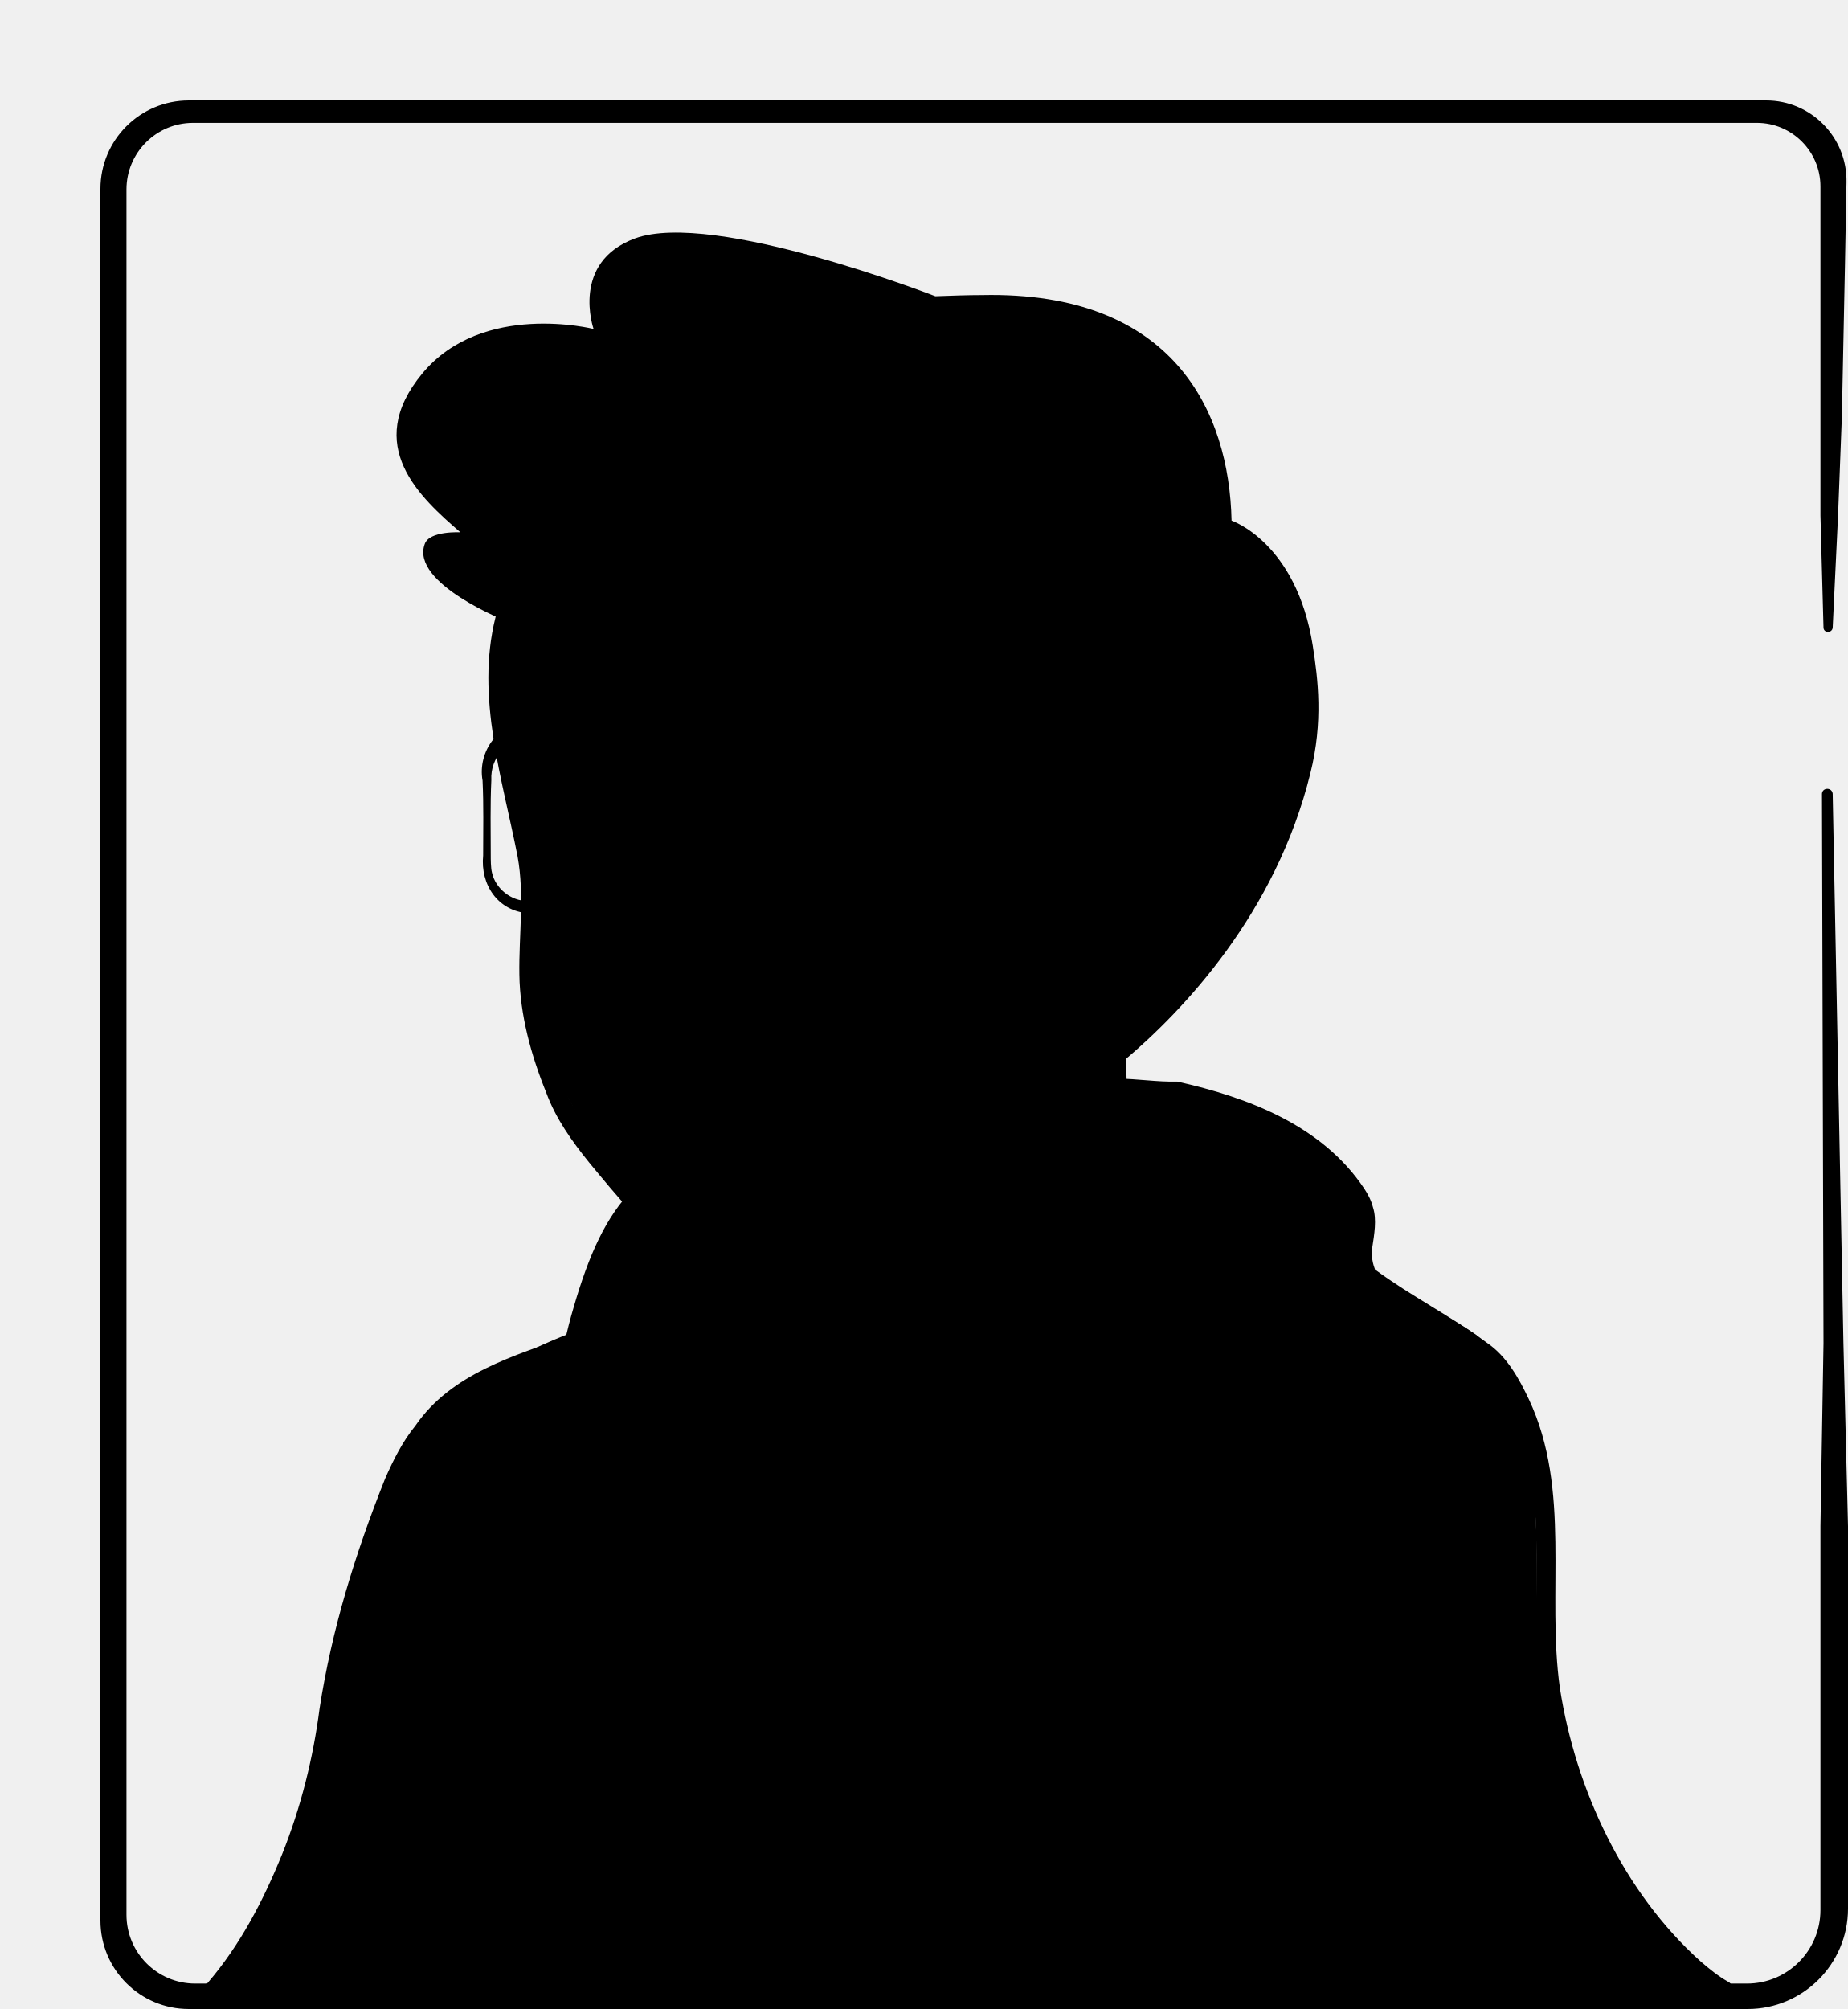
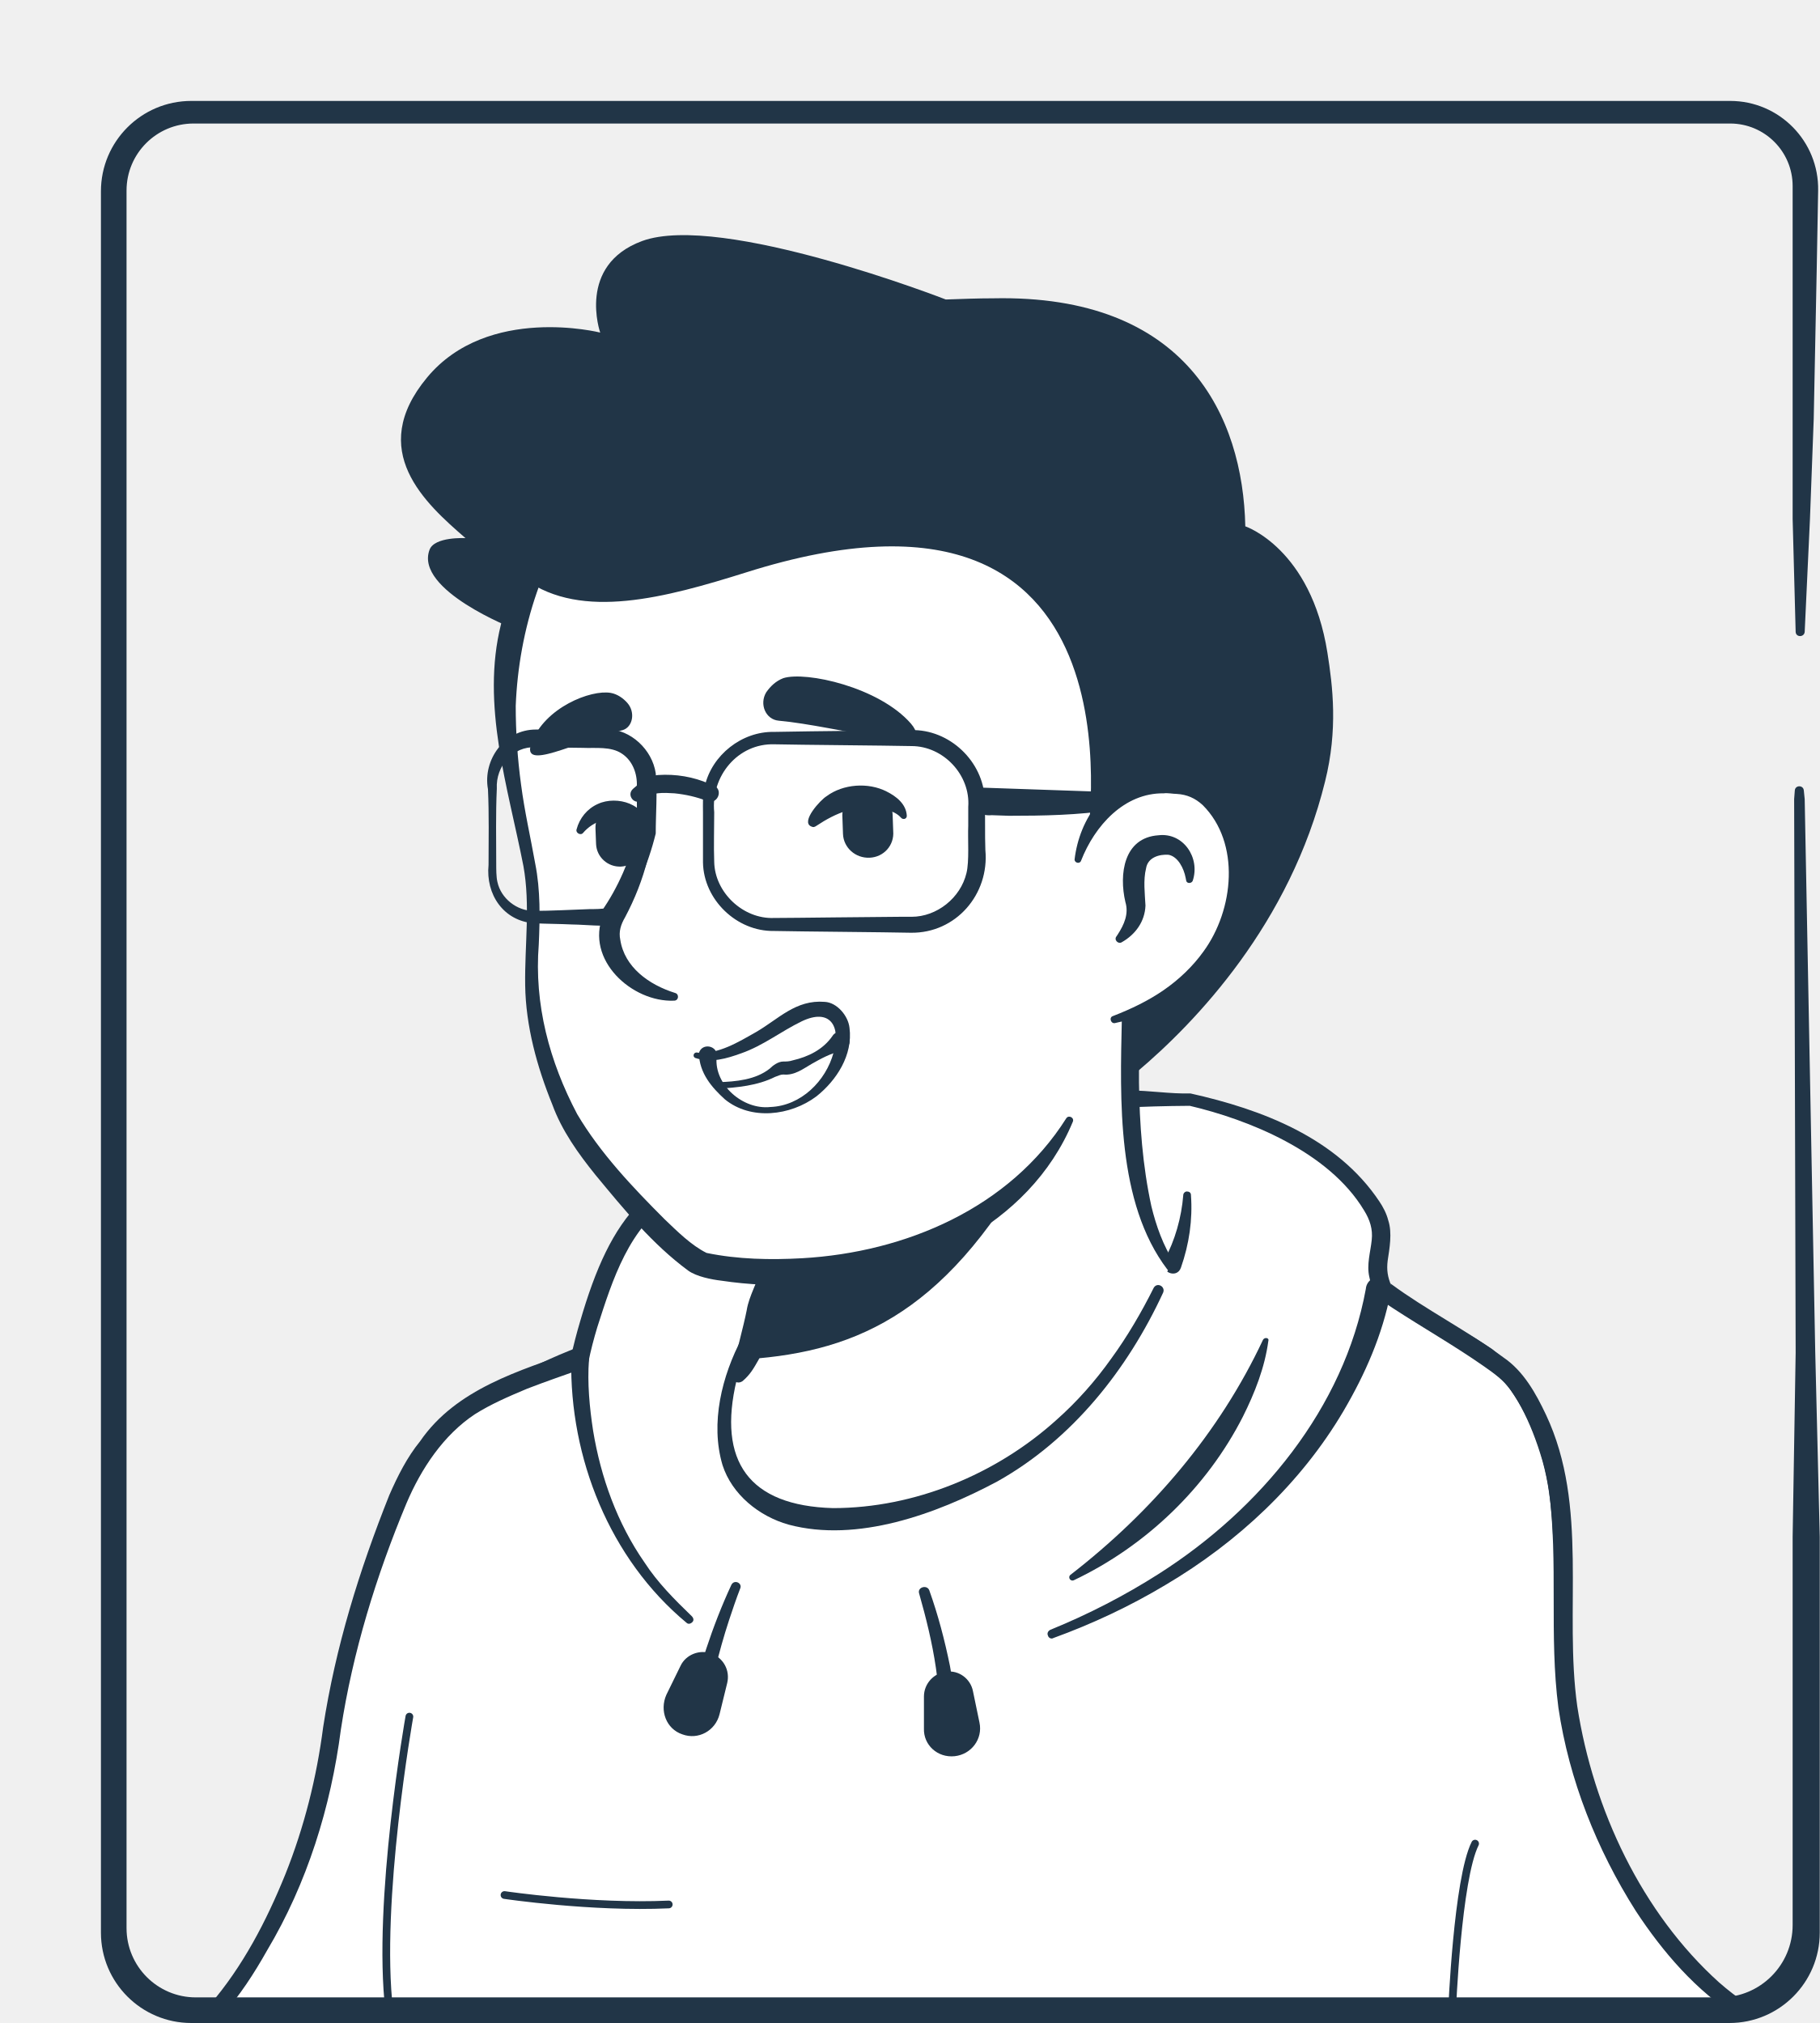
- <svg xmlns="http://www.w3.org/2000/svg" width="460" height="500" fill="currentColor" viewBox="0 0 460 500">
-   <path d="M101.652 404.863c1.018.727 2.181 1.454 3.199 2.181 1.163.727 2.181 1.454 3.345 2.036 1.018.582 1.89 1.164 2.908 1.745.146.146.291.146.437.291 3.344 2.036 6.834 3.927 10.325 5.672a32.89 32.89 0 0 0 3.199 1.599s.145.146.291.146l3.49 1.745c2.327 1.163 4.799 2.181 7.126 3.199 1.163.582 2.472 1.018 3.636 1.455 1.163.436 2.472 1.017 3.635 1.454 1.164.436 2.472 1.018 3.636 1.454h.145c1.164.436 2.472.873 3.636 1.309 2.617.872 5.381 1.745 7.998 2.617.873.291 1.891.582 2.763.873 2.763.873 5.526 1.6 8.289 2.181 1.018.291 2.036.437 3.2.727 2.617.582 5.381 1.164 7.998 1.746.582.145 1.018.145 1.6.29.872.146 1.89.291 2.763.437 1.309.145 2.472.436 3.781.581.582.146 1.163.146 1.745.291.727.146 1.6.291 2.472.291 2.327.291 4.799.582 7.126.873.727.145 1.6.145 2.327.291h.145c1.018.145 2.036.145 3.054.29 1.018.146 2.036.146 3.054.146.582 0 1.309.145 1.891.145 1.163 0 2.181.146 3.199.146 1.454 0 2.763.145 4.217.145h7.272c61.369-.872 116.485-26.904 155.895-68.204 0 0 0-.146.145-.146 4.363-3.926.582-24.867-17.014-38.101-22.105-16.724-75.04-27.194-75.04-27.194s-20.504-3.345-96.562 12.506c-44.5 9.307-78.384 22.832-97.289 59.479-3.926 7.562-7.853 19.196 5.963 25.304Z" />
-   <path d="M192.542 318.48c-27.921 5.672-57.734 11.78-80.711 30.249-7.707 6.253-12.797 15.415-17.014 24.286-2.036 4.363-4.072 8.871-5.672 13.67-.872 3.199-2.181 6.835-1.454 10.616.145 1.018 1.018 2.327 1.745 3.054 3.345 3.344 6.98 5.38 10.616 7.998 21.377 14.833 45.954 25.304 71.404 30.83 56.715 12.361 118.085 2.763 167.965-27.049 16.579-10.034 31.848-22.25 44.937-36.647 1.454-1.745 1.454-4.654 1.454-6.544-.146-4.363-1.309-8.58-2.763-12.507-3.49-9.016-7.999-18.032-15.706-24.286-5.526-3.781-11.489-6.98-17.597-9.598-19.196-8.143-39.41-13.815-60.205-16.142-1.746-.145-2.036 2.327-.291 2.618 19.923 4.072 39.701 10.18 58.17 18.469 6.689 3.345 13.815 6.253 19.196 11.488 5.09 5.527 8.725 12.361 11.634 19.342 1.89 4.217 3.199 10.907 2.617 14.252-9.161 10.906-19.923 20.504-31.557 28.794-63.696 44.5-160.403 47.408-228.171 10.325-6.108-3.345-12.071-7.126-17.742-11.052-2.763-1.891-5.672-3.491-7.853-5.672-.146-.145 0 0 0 .145 0 .146.145.291.145.291-.145-1.745.437-4.072 1.164-6.398 2.617-8.435 6.835-17.306 11.343-25.014 7.126-11.488 19.196-18.759 31.412-24.576 8.434-3.927 17.305-6.981 26.321-9.889 9.017-2.909 18.179-5.381 27.34-7.562 2.327-.582 1.6-3.927-.727-3.491Z" />
-   <path d="M81.73 425.513c2.763-21.523 14.978-57.734 22.395-67.477 8.144-10.616 11.488-13.961 38.683-23.123 1.454-7.271 6.835-25.595 13.234-33.302 9.743-14.688 36.356-18.033 44.354-16.288 0 0 43.046-15.124 92.636-15.124 15.706 3.49 33.884 10.616 43.773 25.595 6.689 9.889-.873 13.088 2.472 22.104.872 2.327 21.232 13.961 29.521 20.942 3.781 3.053 7.998 10.761 10.907 20.795 5.817 20.505-.436 48.863 6.835 73.585 13.961 47.7 42.319 61.951 42.319 61.951H53.081c.29-.145 22.686-24.286 28.648-69.658Z" />
-   <path d="M83.91 425.804c2.909-19.051 8.726-37.956 16.142-55.698 3.636-8.58 9.162-16.869 16.87-21.959 3.926-2.472 8.289-4.363 12.797-6.253 4.508-1.745 9.162-3.345 13.67-4.945.727-.29 1.309-.872 1.454-1.599.582-2.909 1.309-5.672 2.182-8.58 3.781-11.78 7.853-24.868 18.905-31.703 8.434-5.09 18.469-7.562 28.212-7.998 1.891 0 3.927 0 5.672.291h.581c.146 0 .437 0 .582-.146 6.981-3.345 14.688-5.381 22.25-7.417 22.686-5.235 46.391-7.416 69.659-7.562 14.251 3.345 34.175 11.198 42.9 25.741 1.454 2.326 2.181 4.653 1.891 7.271-.291 2.908-1.309 6.108-.582 9.162.291 1.308.582 2.763 1.163 3.926 1.164 1.6 3.054 2.618 4.508 3.636 7.562 4.944 15.27 9.307 22.541 14.397 2.472 1.745 4.799 3.345 6.544 5.817 5.09 7.271 8.144 15.996 9.453 24.722 2.327 17.742 0 35.774 2.327 53.516 2.617 17.742 9.452 34.902 19.05 50.026 6.69 10.18 14.834 19.633 25.159 26.177l1.018-4.072H53.08l1.6 3.636c4.363-4.945 7.853-10.326 11.052-15.997 9.889-16.579 15.706-35.338 18.178-54.389Zm-4.363-.582c-1.6 12.361-4.653 24.577-9.307 36.211-4.653 11.489-10.47 22.686-18.614 32.139-1.163 1.309-.145 3.781 1.6 3.636h375.777c1.164 0 2.182-1.018 2.182-2.182 0-.872-.437-1.599-1.164-1.89-2.327-1.309-4.653-3.2-6.835-5.09-19.05-17.16-30.975-42.61-34.902-67.914-3.344-23.704 2.909-49.299-7.707-71.839-2.472-5.236-5.526-10.762-10.471-14.107-9.016-6.689-18.905-11.634-27.776-18.178-.145 0-.145-.145-.145-.145.145.145.291.436.291.582-.873-2.036-1.164-3.782-.873-6.108.436-2.909 1.163-6.835.145-9.889-.436-1.745-1.308-3.345-2.181-4.654-10.471-15.706-28.939-22.686-46.536-26.613-4.944.146-10.034-.727-14.979-.727-6.835 0-13.815 1.018-20.65 1.891-19.632 3.054-38.538 8.289-57.879 12.506l1.309-.145c-4.508-.873-8.726-.436-13.088.145-27.922 4.218-37.375 16.433-44.937 42.464-.872 2.909-1.599 5.817-2.327 8.871l1.455-1.745c-13.961 4.945-29.667 9.453-38.538 22.396-3.199 3.926-5.526 8.58-7.562 13.233-7.417 18.615-13.234 37.375-16.288 57.152Z" />
-   <path d="M310.918 329.824c-10.761 22.977-27.485 42.464-47.408 57.879-.728.582 0 1.745.872 1.309 17.742-8.435 32.721-22.832 41.592-40.283 2.908-5.817 5.38-12.07 6.253-18.614.291-.727-.873-1.018-1.309-.291Zm-170.293 4.799c-.436 24.286 9.453 49.153 28.358 64.859.437.437 1.018.291 1.455-.145.436-.436.29-1.018-.146-1.454-4.217-4.072-8.435-8.29-11.634-13.234-6.689-9.598-10.761-20.941-12.652-32.43-.872-5.671-1.454-11.779-1.018-17.451.146-2.763-4.217-3.054-4.363-.145Zm85.656 57.733c3.345 11.78 6.108 24.577 4.508 36.793-.436 2.763 3.781 3.49 4.363.581.727-6.689-.145-13.233-1.309-19.632-1.309-6.399-2.908-12.506-5.09-18.614-.581-1.454-3.054-.727-2.472.872Zm-46.245-2.181c-4.799 10.325-8.144 21.087-10.761 31.993-.291 1.164.436 2.327 1.599 2.618 1.164.291 2.327-.436 2.618-1.6 1.454-8.143 3.345-16.287 5.962-24.286.873-2.617 1.745-5.235 2.763-7.853.582-1.308-1.454-2.326-2.181-.872Z" />
-   <path d="M336.222 317.317c-5.38 29.376-26.031 54.244-50.898 70.095a166.24 166.24 0 0 1-26.759 13.815c-.581.291-.872.873-.581 1.454.145.582.872.873 1.309.582 9.598-3.49 18.905-7.853 27.63-13.088 17.742-10.471 33.303-25.013 43.773-42.755 5.381-9.162 9.598-18.76 11.634-29.23.291-1.745-.872-3.345-2.618-3.636-1.599-.436-3.344.873-3.49 2.763ZM235.007 432.348c4.072-.436 6.981-4.217 6.108-8.289l-1.6-7.708c-.581-3.053-3.49-5.235-6.544-4.799-3.054.291-5.526 2.909-5.526 6.108v7.853c-.145 4.072 3.345 7.271 7.562 6.835Zm-67.041-5.381c3.926 1.455 8.143-.872 9.161-4.944l1.891-7.708c.727-3.053-.873-6.107-3.926-7.271-2.909-1.018-6.254.291-7.563 3.054l-3.49 7.126c-1.745 3.926 0 8.435 3.927 9.743Zm189.488 68.059s1.309-32.429 5.672-41.155M100.78 422.605s-8.144 45.663-4.945 72.421m28.358-28.503s21.523 3.199 40.428 2.327m126.084-156.768c2.036-5.817 2.908-11.779 2.472-17.887 0-.582-.436-.873-1.018-.873-.436 0-.873.436-.873.873-.436 5.526-2.035 11.197-4.653 15.996-1.309 2.909 3.054 4.799 4.072 1.891Zm-98.307 7.707c4.072-9.161 14.106-13.815 22.977-17.014 5.526-1.745 11.634-3.054 17.451-3.927 14.106-2.181 34.029-5.526 48.135-6.98.146 0 .146-.291 0-.291-4.072-.436-8.143-.436-12.215-.436-12.216.291-24.432 1.599-36.502 3.49-12.07 1.89-25.013 5.526-34.175 14.252-2.908 3.053-5.526 6.544-6.253 10.761-.145.436.436.582.582.145Z" />
-   <path d="M178.874 357.163c3.053 14.979 22.831 23.996 56.134 10.471 34.611-13.961 49.589-47.263 53.37-57.152-20.504-38.392-6.253-65.005-6.253-65.005-47.263-4.072-88.564 51.19-88.564 51.19l-6.398 27.34c-.582 2.326-1.745 4.362-3.49 5.817-3.054 5.38-6.69 17.741-4.799 27.339Z" />
-   <path d="M289.105 310.918c-2.763-4.217-4.508-9.161-5.672-13.96-2.181-10.035-2.908-20.215-3.054-30.394v-3.781c.437-3.781 1.746-7.708 3.2-11.198 1.89-4.654-4.945-7.562-7.126-2.909-.291.582-.291 1.6-.291 2.182-.436 19.778-1.309 45.227 11.198 61.66.872.873 2.618-.436 1.745-1.6Zm-97.143-14.542c-2.182 1.309-2.909 3.054-3.2 4.799-.872 3.49-.581 7.271-1.454 10.907-.727 3.49-2.908 6.835-3.49 10.47-.727 3.782-2.909 11.78-3.781 15.706-.291.873.291 1.891 1.309 2.036.581.146 1.018 0 1.454-.291 1.89-1.599 2.763-3.199 3.926-5.235 1.891-3.49 3.2-6.689 4.363-10.616 1.018-3.49.582-7.271 1.454-10.907.727-3.49 2.763-6.835 3.49-10.47.437-1.745.582-3.636-.727-5.817-.872-.873-2.326-1.164-3.344-.582Z" />
-   <path d="M181.491 334.768c27.776-1.454 50.462-10.18 72.567-49.59-18.615 16.433-40.574 22.686-63.696 25.595l-3.054 13.379c-.582 2.327-4.072 9.162-5.817 10.616Z" />
-   <path d="M182.653 329.387c-4.944 9.308-7.853 20.941-4.799 31.267 2.327 7.271 9.017 12.652 16.288 14.688 16.869 4.508 36.356-2.618 51.335-10.616 18.469-10.326 32.139-27.631 40.864-46.536.582-1.455-1.454-2.618-2.326-1.164-3.054 6.108-6.545 12.07-10.471 17.451-3.927 5.526-8.435 10.616-13.525 15.124-14.833 13.379-34.902 21.669-54.97 21.669-20.65-.582-28.503-11.489-23.704-31.558.727-3.199 1.89-6.544 3.49-9.307.872-1.163-1.309-2.472-2.182-1.018Zm-56.278-174.655c-2.618 12.216-3.927 22.105 3.199 54.68 6.98 32.43-10.034 39.119 30.248 91.036 16.433 21.232 56.28 15.269 88.564-6.69 10.907-7.416 15.56-26.467 23.704-39.992 6.399-10.616 9.307.437 17.742-8.725 11.489-12.507 25.304-37.665 18.469-82.165-11.052-72.13-68.204-80.566-110.523-72.567-42.609 8.144-64.423 32.284-71.403 64.423Z" />
-   <path d="M282.561 257.984c3.345-5.672 7.707-10.616 11.779-15.852 3.927-5.38 7.126-11.343 9.744-17.451 17.305-42.464 10.616-102.233-31.848-127.246-17.597-10.18-38.829-12.652-58.607-11.053-42.318 3.054-81.147 22.541-90.308 67.332-4.945 19.778 1.745 40.137 5.526 59.479 1.745 9.598.291 19.487.436 29.376.145 10.034 2.909 20.068 6.69 29.375 2.326 6.399 6.398 12.071 10.616 17.306 6.98 8.435 13.96 17.015 22.831 23.559 2.036 1.454 5.672 2.181 8.144 2.472 6.835 1.018 13.525 1.309 20.36.873 26.758-1.164 55.406-14.107 66.168-39.992.436-1.018-1.018-1.745-1.6-.873-13.961 22.105-39.555 33.012-65.005 34.466-7.853.436-15.851.291-23.559-1.309-3.781-1.89-7.125-5.235-10.325-8.289-7.853-7.853-15.851-16.288-21.523-25.886-6.835-12.943-10.616-27.049-9.452-41.737.291-6.544.436-13.379-.873-19.923-1.163-6.544-2.617-12.797-3.49-19.487a144.14 144.14 0 0 1-1.309-19.341c.727-18.76 6.835-38.102 18.76-52.644 26.322-32.72 88.564-41.3 123.611-18.905 22.105 13.67 32.43 39.264 35.775 64.132 5.09 29.812 3.635 59.188-20.069 80.856l-6.98 7.272c-2.763 3.199 2.181 6.98 4.508 3.49Z" />
-   <path d="M265.401 211.738s4.508-21.813 25.74-19.196c18.324 2.327 24.723 46.246-16.869 58.461" />
-   <path d="M276.162 231.953c3.345-1.891 5.672-5.09 5.817-9.017-.145-2.908-.582-6.253.145-9.161.437-2.763 3.345-3.491 5.527-3.345 2.326.436 3.781 3.345 4.217 5.671 0 .146.145.582.145.728.146.727 1.309.727 1.6 0 1.891-5.672-2.327-11.925-8.435-11.198-8.58.581-9.743 9.598-8.143 16.433.872 2.908-.291 5.526-1.891 7.998l-.291.436c-.727.873.437 2.036 1.309 1.455Zm-116.339-35.63c-2.182 10.326-6.254 19.924-11.343 28.94-4.509 11.052 7.125 21.523 17.451 21.087 1.163 0 1.308-1.6.29-1.891-6.544-2.036-12.506-6.399-13.524-13.088-.436-2.036.145-3.781 1.163-5.526 4.799-9.017 7.708-19.342 6.981-29.522a.51.51 0 0 0-1.018 0Z" />
-   <path d="M266.128 211.884c3.345-8.58 10.616-16.724 20.359-16.578.873-.146 2.327.145 3.2.145 2.472.145 4.508 1.018 6.398 2.763 9.308 9.307 7.708 25.74.146 36.065-2.618 3.636-5.963 6.835-9.744 9.453-3.781 2.618-7.998 4.654-12.506 6.399-1.018.291-.582 1.89.436 1.745 9.743-2.036 19.051-6.835 25.449-14.833 9.889-11.925 11.925-31.848.146-43.482-2.618-2.327-6.253-4.072-9.889-4.072-1.163 0-2.909-.291-4.072 0-6.108.29-11.925 3.344-15.706 8.143-3.345 4.072-5.235 9.017-5.817 13.961 0 .873 1.309 1.164 1.6.291Zm-91.908 48.427c-.146 4.799 6.98 17.014 20.65 11.343 13.234-5.381 17.16-30.685-1.745-18.615-9.598 6.399-15.706 7.417-18.905 7.272Z" />
-   <path d="M171.166 260.456c3.926 1.309 7.707.146 11.343-1.163 5.381-1.891 9.743-5.381 14.833-7.853 6.981-3.345 9.744 1.163 7.853 7.707-1.89 6.981-7.998 13.089-15.56 13.379-6.69.727-13.816-5.38-13.234-12.215.582-2.909-3.636-3.781-4.363-1.018.146 4.944 3.2 8.434 6.399 11.343 6.399 5.235 16.142 4.072 22.541-.727 4.944-3.927 9.016-10.18 8.144-16.87-.291-2.908-3.054-6.253-6.108-6.398-7.126-.582-11.343 4.217-16.87 7.416-4.362 2.473-9.307 5.527-14.397 5.09-.872-.291-1.454.873-.581 1.309Z" />
-   <path d="M204.905 255.075c-2.327 3.345-5.962 5.09-9.744 5.963-.872.29-1.599.29-2.326.29-1.309 0-2.618 1.018-3.345 1.746-3.49 2.763-8.289 3.199-12.652 3.344-1.018 0-1.018 1.745 0 1.6 4.654-.291 9.598-.727 13.961-2.909.872-.29 1.309-.581 2.036-.581 2.763.291 4.944-1.454 6.98-2.618 2.327-1.309 4.654-2.618 7.417-3.199 1.309-.291 2.036-1.454 1.89-2.763-.291-2.036-3.199-2.618-4.217-.873Zm-13.235-77.657c-3.199-.291-4.799-4.072-3.054-6.98 1.018-1.455 2.327-2.763 4.218-3.49 5.526-1.746 23.558 2.181 31.411 11.197 6.981 8.289-18.032.582-32.575-.727Zm-38.392 2.327c2.472-.727 3.199-4.363 1.163-6.69-1.018-1.163-2.472-2.181-4.072-2.472-4.944-.873-16.287 3.636-19.487 12.216-2.908 7.416 10.616-.146 22.396-3.054Zm60.787 31.412c3.49-.146 6.108-3.054 5.817-6.544l-.146-4.072c-.145-3.49-3.053-6.108-6.544-5.817-3.49.145-6.108 3.054-5.817 6.544l.146 4.072c.145 3.345 3.054 5.962 6.544 5.817Zm-61.223 2.181c3.199-.145 5.671-2.908 5.526-6.108l-.145-3.781c-.146-3.199-2.909-5.671-6.108-5.526-3.2.145-5.672 2.909-5.527 6.108l.146 3.781c.145 3.199 2.908 5.671 6.108 5.526Z" />
-   <path d="M200.977 203.304c4.799-3.2 10.035-5.381 15.852-4.218 1.89.291 3.781.873 4.944 2.182.436.581 1.454.436 1.454-.436-.145-2.909-2.617-4.8-4.944-5.963-4.508-2.327-10.762-1.89-14.833 1.163-1.455.873-6.399 6.254-3.782 7.417.582.291.873.146 1.309-.145Zm-41.591.727c0-6.108-7.562-8.289-12.215-6.108-2.618 1.164-4.508 3.49-5.235 6.253-.291.873 1.017 1.6 1.599.873 2.472-2.909 6.69-4.363 10.034-2.618 1.018.582 1.164 1.018 1.455 1.6 0 2.908 4.217 2.763 4.362 0Z" />
-   <path d="M114.595 132.482c-9.889-8.58-24.431-21.523-9.453-39.556 14.979-18.032 42.61-11.052 42.61-11.052s-5.817-16.578 10.325-22.54c19.487-7.127 74.748 14.396 74.748 14.396 4.072-.145 7.999-.29 11.634-.29 47.7-1.019 61.515 29.084 62.097 56.133 0 0 16.142 5.381 20.214 31.121 1.309 8.29 2.617 18.906-.582 31.703-8.58 34.902-31.703 59.188-46.39 71.549-5.527-4.072 4.217-9.744 3.49-16.433 31.557-15.415 24.722-52.789 7.853-54.971-12.943-1.599-19.778 5.963-22.977 12.071-1.309 1.745 16.142-95.544-84.492-63.696-19.923 6.253-40.428 11.779-54.389 1.745-1.6 3.054-2.618 6.689-2.909 12.07 0 0-24.286-9.453-20.65-19.342 1.163-3.344 8.871-2.908 8.871-2.908Z" />
-   <path d="M190.505 229.19c6.69.145 27.34.29 33.739.436 11.052.145 19.341-9.453 18.323-20.36-.145-3.635 0-8.725-.145-12.361-.291-9.452-8.725-17.451-18.178-17.16l-24.577.291c-1.89 0-7.271.145-9.162.145-7.853-.145-15.269 5.672-17.014 13.379-.582 2.182-.437 4.509-.437 6.399v12.361c.146 9.162 8.29 17.015 17.451 16.87Zm0-3.2c-7.562.291-14.542-6.253-14.688-13.815-.145-3.927 0-8.144 0-12.216-.872-8.871 5.817-17.015 14.834-16.724 6.253.146 27.194.291 33.738.437 7.853 0 14.543 7.125 13.961 14.978v4.654c-.145 3.199.291 8.725-.436 11.634-1.454 6.108-7.271 10.761-13.525 10.761h-3.054c-4.217 0-26.467.291-30.83.291ZM131.9 183.963l11.488.145c3.2.145 6.981-.436 9.744 1.454 2.617 1.745 3.781 4.945 3.635 7.999 0 3.781 0 7.707.146 11.488l.145-.582c-2.036 7.126-4.799 13.961-9.016 19.924l1.454-.873c-1.163.291-3.199.291-4.363.291-4.362.145-9.452.436-13.815.436-4.072 0-7.998-3.054-8.871-7.126-.291-1.163-.291-3.199-.291-4.362 0-6.254-.145-12.361.146-18.615-.291-5.526 3.926-10.47 9.598-10.179Zm0-4.363c-7.708 0-13.088 7.416-11.78 14.688.291 6.253.146 12.361.146 18.614-.727 7.271 3.635 13.815 11.197 14.397 3.2.146 6.254.146 9.308.291 1.599 0 5.526.291 6.98.291.727.145 1.891 0 2.618 0 .581 0 1.163-.436 1.454-.873 4.508-6.689 7.707-14.106 9.598-21.813 0-4.945.436-9.889 0-14.834-.873-5.817-6.108-10.761-12.07-10.907-4.072-.145-13.379.146-17.451.146Z" />
-   <path d="M174.655 192.979c-3.927-1.745-8.29-2.472-12.652-2.182-1.455.146-2.909.582-4.218 1.746l-1.89 1.599c-1.891 1.6.436 4.363 2.327 2.763 2.326-2.036 5.089-1.745 7.853-1.599 2.763.291 5.38.872 7.998 1.89 2.472 1.018 4.072-2.617 1.745-3.781l-1.163-.436Zm65.441 5.235c1.018 2.327 2.181 2.618 4.072 2.472l4.217.146c8.435 0 17.015-.146 25.449-1.454 2.909-.146 3.054-4.218.146-4.363l-33.739-1.164c-1.018 0-1.745 1.018-1.309 1.891l1.164 2.472Z" />
-   <path d="M47 25h392.628c11.19 0 20.203 9.18 19.996 20.369l-.387 20.951-.762 37.226-.953 24.755-1.334 27.92c-.146 1.404-2.215 1.41-2.288 0l-.762-27.92V46.406c0-8.739-7.084-15.822-15.822-15.822H48.046c-9.148 0-16.565 7.417-16.565 16.565v429.399c0 9.457 7.667 17.124 17.124 17.124h386.233c10.107 0 18.3-8.193 18.3-18.3v-95.518l.762-45.508-.381-136.805c.126-1.625 2.5-1.621 2.669 0l2.668 136.618L460 379.854V475c0 13.807-11.193 25-25 25H47c-12.15 0-22-9.85-22-22V47c0-12.15 9.85-22 22-22Z" />
+ <svg xmlns="http://www.w3.org/2000/svg" width="1208" height="1343" fill="none" viewBox="0 0 1208 1343">
+   <path fill="#fff" d="M274.117 1091.76c2.745 1.97 5.882 3.93 8.628 5.89 3.137 1.96 5.882 3.92 9.019 5.49 2.745 1.57 5.098 3.13 7.843 4.7.392.4.785.4 1.177.79 9.019 5.49 18.431 10.59 27.843 15.29a89.029 89.029 0 0 0 8.627 4.32s.393.39.785.39c3.137 1.57 6.274 3.13 9.411 4.7 6.275 3.14 12.942 5.89 19.216 8.63 3.137 1.57 6.667 2.75 9.804 3.92 3.137 1.18 6.667 2.75 9.804 3.92 3.137 1.18 6.667 2.75 9.804 3.93h.392c3.137 1.17 6.667 2.35 9.804 3.52 7.059 2.36 14.51 4.71 21.569 7.06 2.353.79 5.098 1.57 7.451 2.36a236.202 236.202 0 0 0 22.353 5.88c2.745.78 5.49 1.18 8.627 1.96 7.059 1.57 14.51 3.14 21.569 4.71 1.568.39 2.745.39 4.313.78 2.353.39 5.098.78 7.451 1.18 3.53.39 6.667 1.17 10.196 1.56 1.569.4 3.138.4 4.706.79 1.961.39 4.314.78 6.667.78 6.274.79 12.941 1.57 19.216 2.36 1.96.39 4.313.39 6.274.78h.392c2.745.39 5.49.39 8.236.79 2.745.39 5.49.39 8.235.39 1.568 0 3.529.39 5.098.39 3.137 0 5.882.39 8.627.39 3.922 0 7.451.39 11.373.39h19.608c165.49-2.35 314.117-72.55 420.395-183.92 0 0 0-.39.39-.39 11.76-10.588 1.57-67.059-45.883-102.745-59.608-45.098-202.353-73.333-202.353-73.333s-55.294-9.02-260.392 33.725c-120 25.098-211.373 61.569-262.353 160.393-10.589 20.39-21.177 51.76 16.078 68.23Z" />
+   <path fill="#213547" d="M519.215 858.823c-75.294 15.295-155.686 31.765-217.647 81.569-20.784 16.863-34.51 41.569-45.882 65.488-5.49 11.77-10.981 23.92-15.294 36.87-2.353 8.62-5.883 18.43-3.922 28.62.392 2.75 2.745 6.28 4.706 8.24 9.02 9.02 18.823 14.51 28.627 21.57 57.647 40 123.922 68.23 192.549 83.13 152.942 33.34 318.432 7.45 452.942-72.94 44.705-27.06 85.886-60 121.176-98.82 3.92-4.71 3.92-12.55 3.92-17.648-.39-11.765-3.53-23.137-7.45-33.726-9.41-24.313-21.57-48.627-42.352-65.49-14.902-10.196-30.981-18.823-47.451-25.882-51.765-21.961-106.275-37.255-162.353-43.53-4.706-.392-5.49 6.275-.785 7.059 53.726 10.981 107.059 27.451 156.863 49.804 18.039 9.02 37.255 16.863 51.765 30.981 13.723 14.902 23.533 33.333 31.373 52.156 5.1 11.373 8.63 29.412 7.06 38.436-24.71 29.41-53.727 55.29-85.1 77.64-171.764 120-432.549 127.85-615.294 27.85-16.47-9.02-32.549-19.22-47.843-29.81-7.451-5.1-15.294-9.41-21.176-15.29-.393-.39 0 0 0 .39s.392.78.392.78c-.392-4.7 1.176-10.98 3.137-17.25 7.059-22.75 18.431-46.67 30.588-67.451 19.216-30.981 51.765-50.589 84.706-66.275 22.745-10.588 46.667-18.823 70.98-26.667 24.314-7.843 49.02-14.509 73.726-20.392 6.274-1.568 4.314-10.588-1.961-9.412Z" />
+   <path fill="#fff" d="M220.394 1147.45c7.451-58.04 40.392-155.686 60.392-181.961 21.961-28.627 30.98-37.647 104.314-62.353 3.921-19.608 18.431-69.019 35.686-89.804 26.274-39.608 98.039-48.627 119.608-43.921 0 0 116.078-40.785 249.804-40.785 42.353 9.412 91.372 28.628 118.039 69.02 18.039 26.667-2.353 35.294 6.667 59.608 2.352 6.274 57.254 37.647 79.607 56.47 10.199 8.236 21.569 29.02 29.409 56.079 15.69 55.297-1.17 131.767 18.43 198.427 37.65 128.63 114.12 167.06 114.12 167.06H143.139c.784-.39 61.176-65.49 77.255-187.84Z" />
+   <path fill="#213547" d="M226.275 1148.24c7.843-51.38 23.529-102.36 43.529-150.2 9.804-23.138 24.706-45.491 45.49-59.216 10.588-6.667 22.353-11.765 34.51-16.863 12.157-4.706 24.706-9.02 36.863-13.333 1.96-.785 3.529-2.353 3.921-4.314 1.569-7.843 3.53-15.294 5.883-23.137 10.196-31.765 21.176-67.059 50.98-85.49 22.745-13.726 49.804-20.393 76.078-21.569 5.098 0 10.589 0 15.295.784h1.568c.392 0 1.177 0 1.569-.392 18.823-9.02 39.608-14.51 60-20 61.176-14.118 125.098-20 187.843-20.392 38.431 9.02 92.157 30.196 115.686 69.412 3.922 6.274 5.883 12.549 5.098 19.608-.784 7.843-3.529 16.47-1.568 24.705.784 3.53 1.568 7.451 3.137 10.589 3.137 4.313 8.235 7.058 12.157 9.804 20.392 13.333 41.176 25.098 60.784 38.823 6.667 4.706 12.941 9.02 17.652 15.686 13.72 19.608 21.96 43.138 25.49 66.667 6.27 47.848 0 96.468 6.27 144.318 7.06 47.84 25.49 94.11 51.37 134.9 18.04 27.45 40 52.94 67.85 70.59l2.74-10.98H143.137l4.314 9.8c11.765-13.33 21.177-27.84 29.804-43.14 26.667-44.7 42.353-95.29 49.02-146.66Zm-11.765-1.57c-4.314 33.33-12.549 66.27-25.098 97.64-12.549 30.98-28.236 61.18-50.196 86.67-3.138 3.53-.392 10.2 4.313 9.8H1156.86c3.14 0 5.89-2.74 5.89-5.88 0-2.35-1.18-4.31-3.14-5.1-6.28-3.53-12.55-8.62-18.43-13.72-51.38-46.28-83.53-114.9-94.12-183.14-9.02-63.92 7.84-132.94-20.79-193.724-6.66-14.118-14.9-29.02-28.231-38.039-24.313-18.039-50.98-31.373-74.902-49.02-.392 0-.392-.392-.392-.392.392.392.784 1.176.784 1.569-2.353-5.491-3.137-10.196-2.353-16.471 1.177-7.843 3.138-18.431.393-26.667-1.177-4.705-3.53-9.019-5.883-12.549-28.235-42.353-78.039-61.176-125.49-71.764-13.333.392-27.059-1.961-40.392-1.961-18.431 0-37.255 2.745-55.686 5.098-52.942 8.235-103.922 22.353-156.079 33.725l3.53-.392c-12.157-2.353-23.53-1.176-35.294.392-75.295 11.373-100.785 44.314-121.177 114.51-2.353 7.843-4.314 15.686-6.274 23.922l3.921-4.706c-37.647 13.333-80 25.49-103.921 60.392-8.628 10.588-14.902 23.137-20.393 35.686-20 50.201-35.686 100.781-43.921 154.121Z" />
+   <path fill="#213547" d="M838.43 889.413c-29.019 61.961-74.117 114.507-127.843 156.077-1.961 1.57 0 4.71 2.353 3.53 47.843-22.74 88.235-61.568 112.157-108.626 7.843-15.687 14.51-32.55 16.863-50.197.784-1.96-2.353-2.745-3.53-.784Zm-459.216 12.941c-1.176 65.49 25.491 132.546 76.471 174.906 1.176 1.17 2.745.78 3.922-.4 1.176-1.17.784-2.74-.393-3.92-11.372-10.98-22.745-22.35-31.372-35.68-18.039-25.89-29.02-56.475-34.118-87.455-2.353-15.294-3.921-31.765-2.745-47.059.392-7.451-11.372-8.235-11.765-.392Zm230.982 155.686c9.02 31.76 16.47 66.27 12.157 99.22-1.177 7.45 10.196 9.41 11.764 1.56 1.961-18.04-.392-35.68-3.529-52.94-3.529-17.25-7.843-33.72-13.725-50.19-1.569-3.92-8.236-1.96-6.667 2.35Zm-124.706-5.88c-12.941 27.84-21.96 56.86-29.019 86.27-.785 3.14 1.176 6.28 4.313 7.06 3.138.78 6.275-1.18 7.059-4.31 3.922-21.96 9.02-43.92 16.079-65.49 2.353-7.06 4.706-14.12 7.451-21.18 1.568-3.53-3.922-6.27-5.883-2.35Z" />
+   <path fill="#213547" d="M906.667 855.686c-14.51 79.216-70.196 146.274-137.255 189.024-22.745 14.51-47.059 27.05-72.157 37.25-1.569.79-2.353 2.35-1.569 3.92.392 1.57 2.353 2.36 3.53 1.57 25.882-9.41 50.98-21.18 74.509-35.29 47.844-28.24 89.804-67.454 118.04-115.297 14.509-24.706 25.882-50.588 31.372-78.824.785-4.706-2.353-9.019-7.059-9.804-4.313-1.176-9.019 2.353-9.411 7.451Zm-272.94 310.194c10.981-1.17 18.824-11.37 16.471-22.35l-4.314-20.78c-1.568-8.24-9.412-14.12-17.647-12.95-8.235.79-14.902 7.85-14.902 16.47v21.18c-.392 10.98 9.02 19.61 20.392 18.43Zm-180.786-14.51c10.588 3.92 21.961-2.35 24.706-13.33l5.098-20.78c1.961-8.24-2.353-16.48-10.588-19.61-7.843-2.75-16.863.78-20.392 8.23l-9.412 19.22c-4.706 10.59 0 22.74 10.588 26.27Z" />
+   <path stroke="#213547" stroke-linecap="round" stroke-linejoin="round" stroke-miterlimit="10" stroke-width="5.126" d="M963.922 1334.9s3.529-87.45 15.294-110.98m-707.451-84.31s-21.961 123.14-13.334 195.29m76.471-76.86s58.039 8.63 109.019 6.27" />
+   <path fill="#213547" d="M783.923 841.569c5.49-15.686 7.843-31.764 6.666-48.235 0-1.569-1.176-2.353-2.745-2.353-1.176 0-2.353 1.176-2.353 2.353-1.176 14.902-5.49 30.196-12.549 43.137-3.529 7.843 8.236 12.941 10.981 5.098Zm-265.098 20.785c10.981-24.706 38.039-37.255 61.961-45.883 14.902-4.706 31.373-8.235 47.059-10.588 38.039-5.882 91.765-14.902 129.804-18.824.392 0 .392-.784 0-.784-10.981-1.176-21.961-1.176-32.941-1.176-32.942.784-65.883 4.313-98.432 9.411-32.549 5.098-67.451 14.902-92.157 38.432-7.843 8.235-14.902 17.647-16.862 29.019-.393 1.177 1.176 1.569 1.568.393Z" />
+   <path fill="#fff" d="M482.356 963.138c8.235 40.392 61.568 64.702 151.372 28.235 93.334-37.647 133.726-127.451 143.922-154.118-55.294-103.529-16.863-175.294-16.863-175.294C633.336 650.981 521.964 800 521.964 800l-17.255 73.726c-1.569 6.274-4.706 11.765-9.412 15.686-8.235 14.51-18.039 47.843-12.941 73.726Z" />
+   <path fill="#213547" d="M779.609 838.432c-7.451-11.373-12.157-24.706-15.294-37.647-5.883-27.059-7.844-54.51-8.236-81.961v-10.196c1.177-10.196 4.706-20.784 8.628-30.196 5.098-12.549-13.334-20.392-19.216-7.843-.784 1.568-.784 4.313-.784 5.882-1.177 53.333-3.53 121.961 30.196 166.275 2.353 2.353 7.059-1.177 4.706-4.314Zm-261.96-39.216c-5.882 3.53-7.843 8.236-8.627 12.942-2.353 9.411-1.569 19.608-3.922 29.411-1.961 9.412-7.843 18.432-9.412 28.236-1.96 10.196-7.843 31.764-10.196 42.353-.784 2.353.785 5.098 3.53 5.49 1.568.392 2.745 0 3.921-.784 5.098-4.314 7.451-8.628 10.588-14.118 5.098-9.412 8.628-18.039 11.765-28.628 2.745-9.411 1.569-19.607 3.922-29.411 1.961-9.412 7.451-18.432 9.412-28.236 1.176-4.706 1.568-9.804-1.961-15.686-2.353-2.353-6.275-3.137-9.02-1.569Z" />
+   <path fill="#213547" d="M489.413 902.745c74.902-3.921 136.078-27.451 195.686-133.725-50.196 44.314-109.412 61.176-171.765 69.02l-8.235 36.078c-1.569 6.274-10.98 24.706-15.686 28.627Z" />
+   <path fill="#213547" d="M492.548 888.236c-13.333 25.098-21.176 56.47-12.941 84.313 6.275 19.608 24.314 34.121 43.922 39.611 45.49 12.15 98.039-7.06 138.431-28.63 49.804-27.843 86.667-74.51 110.196-125.49 1.569-3.922-3.921-7.059-6.274-3.138-8.236 16.471-17.647 32.549-28.236 47.059-10.588 14.902-22.745 28.628-36.47 40.784-40 36.079-94.118 58.435-148.236 58.435-55.686-1.572-76.862-30.984-63.921-85.101 1.961-8.628 5.098-17.647 9.412-25.098 2.353-3.138-3.53-6.667-5.883-2.745Z" />
+   <path fill="#fff" d="M340.785 417.255c-7.059 32.941-10.588 59.608 8.627 147.451 18.824 87.451-27.058 105.49 81.569 245.49 44.314 57.255 151.765 41.177 238.824-18.039 29.411-20 41.96-71.372 63.921-107.843 17.255-28.627 25.098 1.176 47.843-23.529 30.981-33.726 68.236-101.569 49.804-221.569-29.804-194.51-183.921-217.255-298.039-195.686-114.902 21.96-173.726 87.058-192.549 173.725Z" />
+   <path fill="#213547" d="M761.962 695.686c9.019-15.294 20.784-28.627 31.764-42.745 10.589-14.509 19.216-30.588 26.275-47.058 46.666-114.51 28.627-275.687-85.883-343.138-47.451-27.451-104.705-34.117-158.039-29.804-114.117 8.236-218.823 60.785-243.529 181.569-13.334 53.333 4.706 108.235 14.902 160.392 4.706 25.883.784 52.549 1.176 79.216.392 27.059 7.843 54.117 18.039 79.216 6.275 17.254 17.255 32.548 28.628 46.666 18.823 22.745 37.647 45.883 61.569 63.53 5.49 3.921 15.294 5.882 21.96 6.666 18.432 2.745 36.471 3.53 54.902 2.353 72.157-3.137 149.412-38.039 178.432-107.843 1.176-2.745-2.745-4.706-4.314-2.353-37.647 59.608-106.667 89.02-175.294 92.941-21.177 1.177-42.745.785-63.53-3.529-10.196-5.098-19.215-14.118-27.843-22.353-21.176-21.177-42.745-43.922-58.039-69.804-18.431-34.902-28.627-72.941-25.49-112.549.784-17.647 1.176-36.078-2.353-53.725-3.137-17.648-7.059-34.51-9.412-52.549a388.461 388.461 0 0 1-3.529-52.157c1.961-50.589 18.431-102.745 50.588-141.961 70.98-88.235 238.823-111.373 333.333-50.981 59.608 36.863 87.451 105.883 96.471 172.942 13.725 80.392 9.804 159.607-54.118 218.039l-18.823 19.608c-7.451 8.627 5.882 18.823 12.157 9.411Z" />
+   <path fill="#fff" d="M715.689 570.98s12.156-58.823 69.411-51.765c49.412 6.275 66.667 124.706-45.49 157.648" />
+   <path fill="#213547" d="M744.707 625.49c9.019-5.098 15.294-13.725 15.686-24.314-.392-7.843-1.568-16.862.392-24.705 1.177-7.451 9.02-9.412 14.902-9.02 6.275 1.176 10.196 9.02 11.373 15.294 0 .392.392 1.569.392 1.961.392 1.961 3.529 1.961 4.314 0 5.098-15.294-6.275-32.157-22.745-30.196-23.138 1.568-26.275 25.882-21.961 44.313 2.353 7.844-.785 14.902-5.098 21.569l-.785 1.177c-1.96 2.352 1.177 5.49 3.53 3.921Zm-313.725-96.078c-5.882 27.843-16.863 53.725-30.588 78.039-12.157 29.804 19.216 58.039 47.059 56.862 3.137 0 3.529-4.313.784-5.098-17.647-5.49-33.725-17.254-36.471-35.294-1.176-5.49.393-10.196 3.138-14.902 12.941-24.313 20.784-52.157 18.823-79.607 0-1.961-2.745-1.961-2.745 0Z" />
+   <path fill="#213547" d="M717.648 571.373c9.02-23.138 28.627-45.098 54.902-44.706 2.353-.392 6.274.392 8.627.392 6.667.392 12.157 2.745 17.255 7.451 25.098 25.098 20.785 69.412.392 97.255-7.058 9.804-16.078 18.431-26.274 25.49-10.196 7.059-21.569 12.549-33.726 17.255-2.745.784-1.568 5.098 1.177 4.706 26.274-5.49 51.372-18.432 68.627-40 26.667-32.157 32.157-85.883.393-117.255-7.059-6.275-16.863-10.981-26.667-10.981-3.137 0-7.843-.784-10.981 0-16.47.785-32.156 9.02-42.352 21.961-9.02 10.981-14.118 24.314-15.687 37.647 0 2.353 3.53 3.138 4.314.785Z" />
+   <path fill="#fff" d="M469.806 701.961c-.392 12.941 18.823 45.883 55.686 30.588 35.686-14.509 46.274-82.745-4.706-50.196-25.882 17.255-42.353 20-50.98 19.608Z" />
+   <path fill="#213547" d="M461.57 702.353c10.589 3.53 20.785.393 30.589-3.137 14.509-5.098 26.274-14.51 40-21.176 18.823-9.02 26.274 3.137 21.176 20.784-5.098 18.824-21.569 35.294-41.961 36.078-18.039 1.961-37.255-14.509-35.686-32.941 1.569-7.843-9.804-10.196-11.765-2.745.392 13.334 8.628 22.745 17.255 30.588 17.255 14.118 43.53 10.981 60.784-1.96 13.334-10.589 24.314-27.451 21.961-45.491-.784-7.843-8.235-16.862-16.47-17.254-19.216-1.569-30.589 11.372-45.491 20-11.764 6.666-25.098 14.902-38.823 13.725-2.353-.784-3.922 2.353-1.569 3.529Z" />
+   <path fill="#213547" d="M552.553 687.843c-6.275 9.02-16.079 13.726-26.275 16.079-2.353.784-4.314.784-6.274.784-3.53 0-7.059 2.745-9.02 4.706-9.412 7.451-22.353 8.627-34.118 9.019-2.745 0-2.745 4.706 0 4.314 12.549-.784 25.883-1.961 37.647-7.843 2.353-.784 3.53-1.569 5.491-1.569 7.451.785 13.333-3.921 18.823-7.059 6.275-3.529 12.549-7.058 20-8.627 3.529-.784 5.49-3.922 5.098-7.451-.784-5.49-8.627-7.059-11.372-2.353Zm-35.69-209.412c-8.627-.784-12.941-10.98-8.235-18.823 2.745-3.922 6.274-7.451 11.372-9.412 14.902-4.706 63.53 5.882 84.706 30.196 18.824 22.353-48.627 1.568-87.843-1.961Zm-103.53 6.274c6.667-1.96 8.627-11.764 3.137-18.039-2.745-3.137-6.667-5.882-10.98-6.666-13.334-2.353-43.922 9.803-52.549 32.941-7.843 20 28.627-.392 60.392-8.236Zm163.92 84.707c9.412-.392 16.471-8.235 15.686-17.647l-.392-10.981c-.392-9.411-8.235-16.47-17.647-15.686-9.411.392-16.47 8.235-15.686 17.647l.392 10.981c.392 9.019 8.235 16.078 17.647 15.686Zm-165.096 5.882c8.628-.393 15.294-7.844 14.902-16.471l-.392-10.196c-.392-8.628-7.843-15.294-16.47-14.902-8.628.392-15.295 7.843-14.902 16.471l.392 10.196c.392 8.627 7.843 15.294 16.47 14.902Z" />
+   <path fill="#213547" d="M541.961 548.235c12.941-8.628 27.059-14.51 42.745-11.373 5.098.785 10.196 2.353 13.333 5.883 1.177 1.568 3.922 1.176 3.922-1.177-.392-7.843-7.059-12.941-13.333-16.078-12.157-6.275-29.02-5.098-40 3.137-3.922 2.353-17.255 16.863-10.196 20 1.568.784 2.352.392 3.529-.392Zm-112.155 1.961c0-16.47-20.392-22.353-32.941-16.47-7.059 3.137-12.157 9.411-14.118 16.862-.784 2.353 2.745 4.314 4.314 2.353 6.667-7.843 18.039-11.764 27.059-7.059 2.745 1.569 3.137 2.746 3.921 4.314 0 7.843 11.373 7.451 11.765 0Z" />
+   <path fill="#213547" d="M309.02 357.254c-26.667-23.137-65.883-58.039-25.49-106.666 40.392-48.628 114.902-29.804 114.902-29.804S382.745 176.078 426.275 160c52.549-19.216 201.568 38.823 201.568 38.823 10.981-.392 21.569-.784 31.373-.784 128.627-2.745 165.882 78.431 167.451 151.372 0 0 43.529 14.51 54.51 83.922 3.529 22.353 7.058 50.98-1.569 85.49-23.137 94.118-85.49 159.608-125.098 192.941-14.902-10.98 11.372-26.274 9.412-44.313 85.098-41.569 66.666-142.353 21.176-148.236-34.902-4.313-53.333 16.079-61.961 32.549-3.529 4.706 43.53-257.647-227.843-171.764-53.725 16.862-109.019 31.764-146.666 4.705-4.314 8.236-7.059 18.04-7.844 32.549 0 0-65.49-25.49-55.686-52.156 3.137-9.02 23.922-7.844 23.922-7.844Z" />
+   <path fill="#213547" d="M513.722 618.039c18.04.392 73.726.784 90.981 1.177 29.804.392 52.157-25.491 49.412-54.902-.393-9.804 0-23.53-.393-33.334-.784-25.49-23.529-47.059-49.019-46.274l-66.275.784c-5.098 0-19.608.392-24.706.392-21.176-.392-41.176 15.294-45.882 36.079-1.569 5.882-1.176 12.157-1.176 17.255v33.333c.392 24.706 22.353 45.882 47.058 45.49Zm0-8.627c-20.392.784-39.215-16.863-39.607-37.255-.393-10.588 0-21.961 0-32.941-2.353-23.922 15.686-45.883 40-45.098 16.862.392 73.333.784 90.98 1.176 21.176 0 39.216 19.216 37.647 40.392v12.549c-.392 8.628.784 23.53-1.176 31.373-3.922 16.47-19.608 29.019-36.471 29.019h-8.235c-11.373 0-71.373.785-83.138.785ZM355.685 496.079l30.981.392c8.627.392 18.823-1.177 26.274 3.921 7.059 4.706 10.196 13.334 9.804 21.569 0 10.196 0 20.784.392 30.98l.392-1.568c-5.49 19.215-12.941 37.647-24.313 53.725l3.921-2.353c-3.137.785-8.627.785-11.765.785-11.764.392-25.49 1.176-37.254 1.176-10.981 0-21.569-8.235-23.922-19.216-.784-3.137-.784-8.627-.784-11.764 0-16.863-.392-33.334.392-50.196-.784-14.902 10.588-28.236 25.882-27.451Zm0-11.765c-20.784 0-35.294 20-31.764 39.608.784 16.863.392 33.333.392 50.196-1.961 19.608 9.804 37.255 30.196 38.823 8.627.393 16.862.393 25.098.785 4.314 0 14.902.784 18.823.784 1.961.392 5.098 0 7.059 0 1.569 0 3.137-1.176 3.922-2.353 12.157-18.039 20.784-38.039 25.882-58.823 0-13.334 1.177-26.667 0-40-2.353-15.687-16.471-29.02-32.549-29.412-10.98-.392-36.078.392-47.059.392Z" />
+   <path fill="#213547" d="M470.979 520.392c-10.588-4.706-22.353-6.666-34.118-5.882-3.921.392-7.843 1.568-11.372 4.706l-5.098 4.313c-5.098 4.314 1.176 11.765 6.274 7.451 6.275-5.49 13.726-4.705 21.177-4.313 7.451.784 14.51 2.353 21.568 5.098 6.667 2.745 10.981-7.059 4.706-10.196l-3.137-1.177ZM647.45 534.51c2.745 6.274 5.882 7.059 10.98 6.666l11.373.393c22.745 0 45.882-.392 68.627-3.922 7.843-.392 8.235-11.372.392-11.765l-90.98-3.137c-2.745 0-4.706 2.745-3.53 5.098l3.138 6.667Z" />
+   <path fill="#213547" d="M127 67h1021.5c32.69 0 59.02 26.81 58.43 59.49L1206 178l-2 100-2.5 66.5-3.5 75c-.37 3.691-5.81 3.706-6 0l-2-75v-221c0-22.92-18.58-41.5-41.5-41.5h-1020C103.923 82 84 101.923 84 126.5V1280c0 25.41 20.595 46 46 46h1012c26.51 0 48-21.49 48-48v-257.75l2-122.25-1-367.5.44-5.735c.27-3.65 5.6-3.717 5.97-.075l.59 5.81 7 367 3 122.75V1283c0 33.14-26.86 60-60 60H127c-33.137 0-60-26.86-60-60V127c0-33.137 26.863-60 60-60Z" />
</svg>
